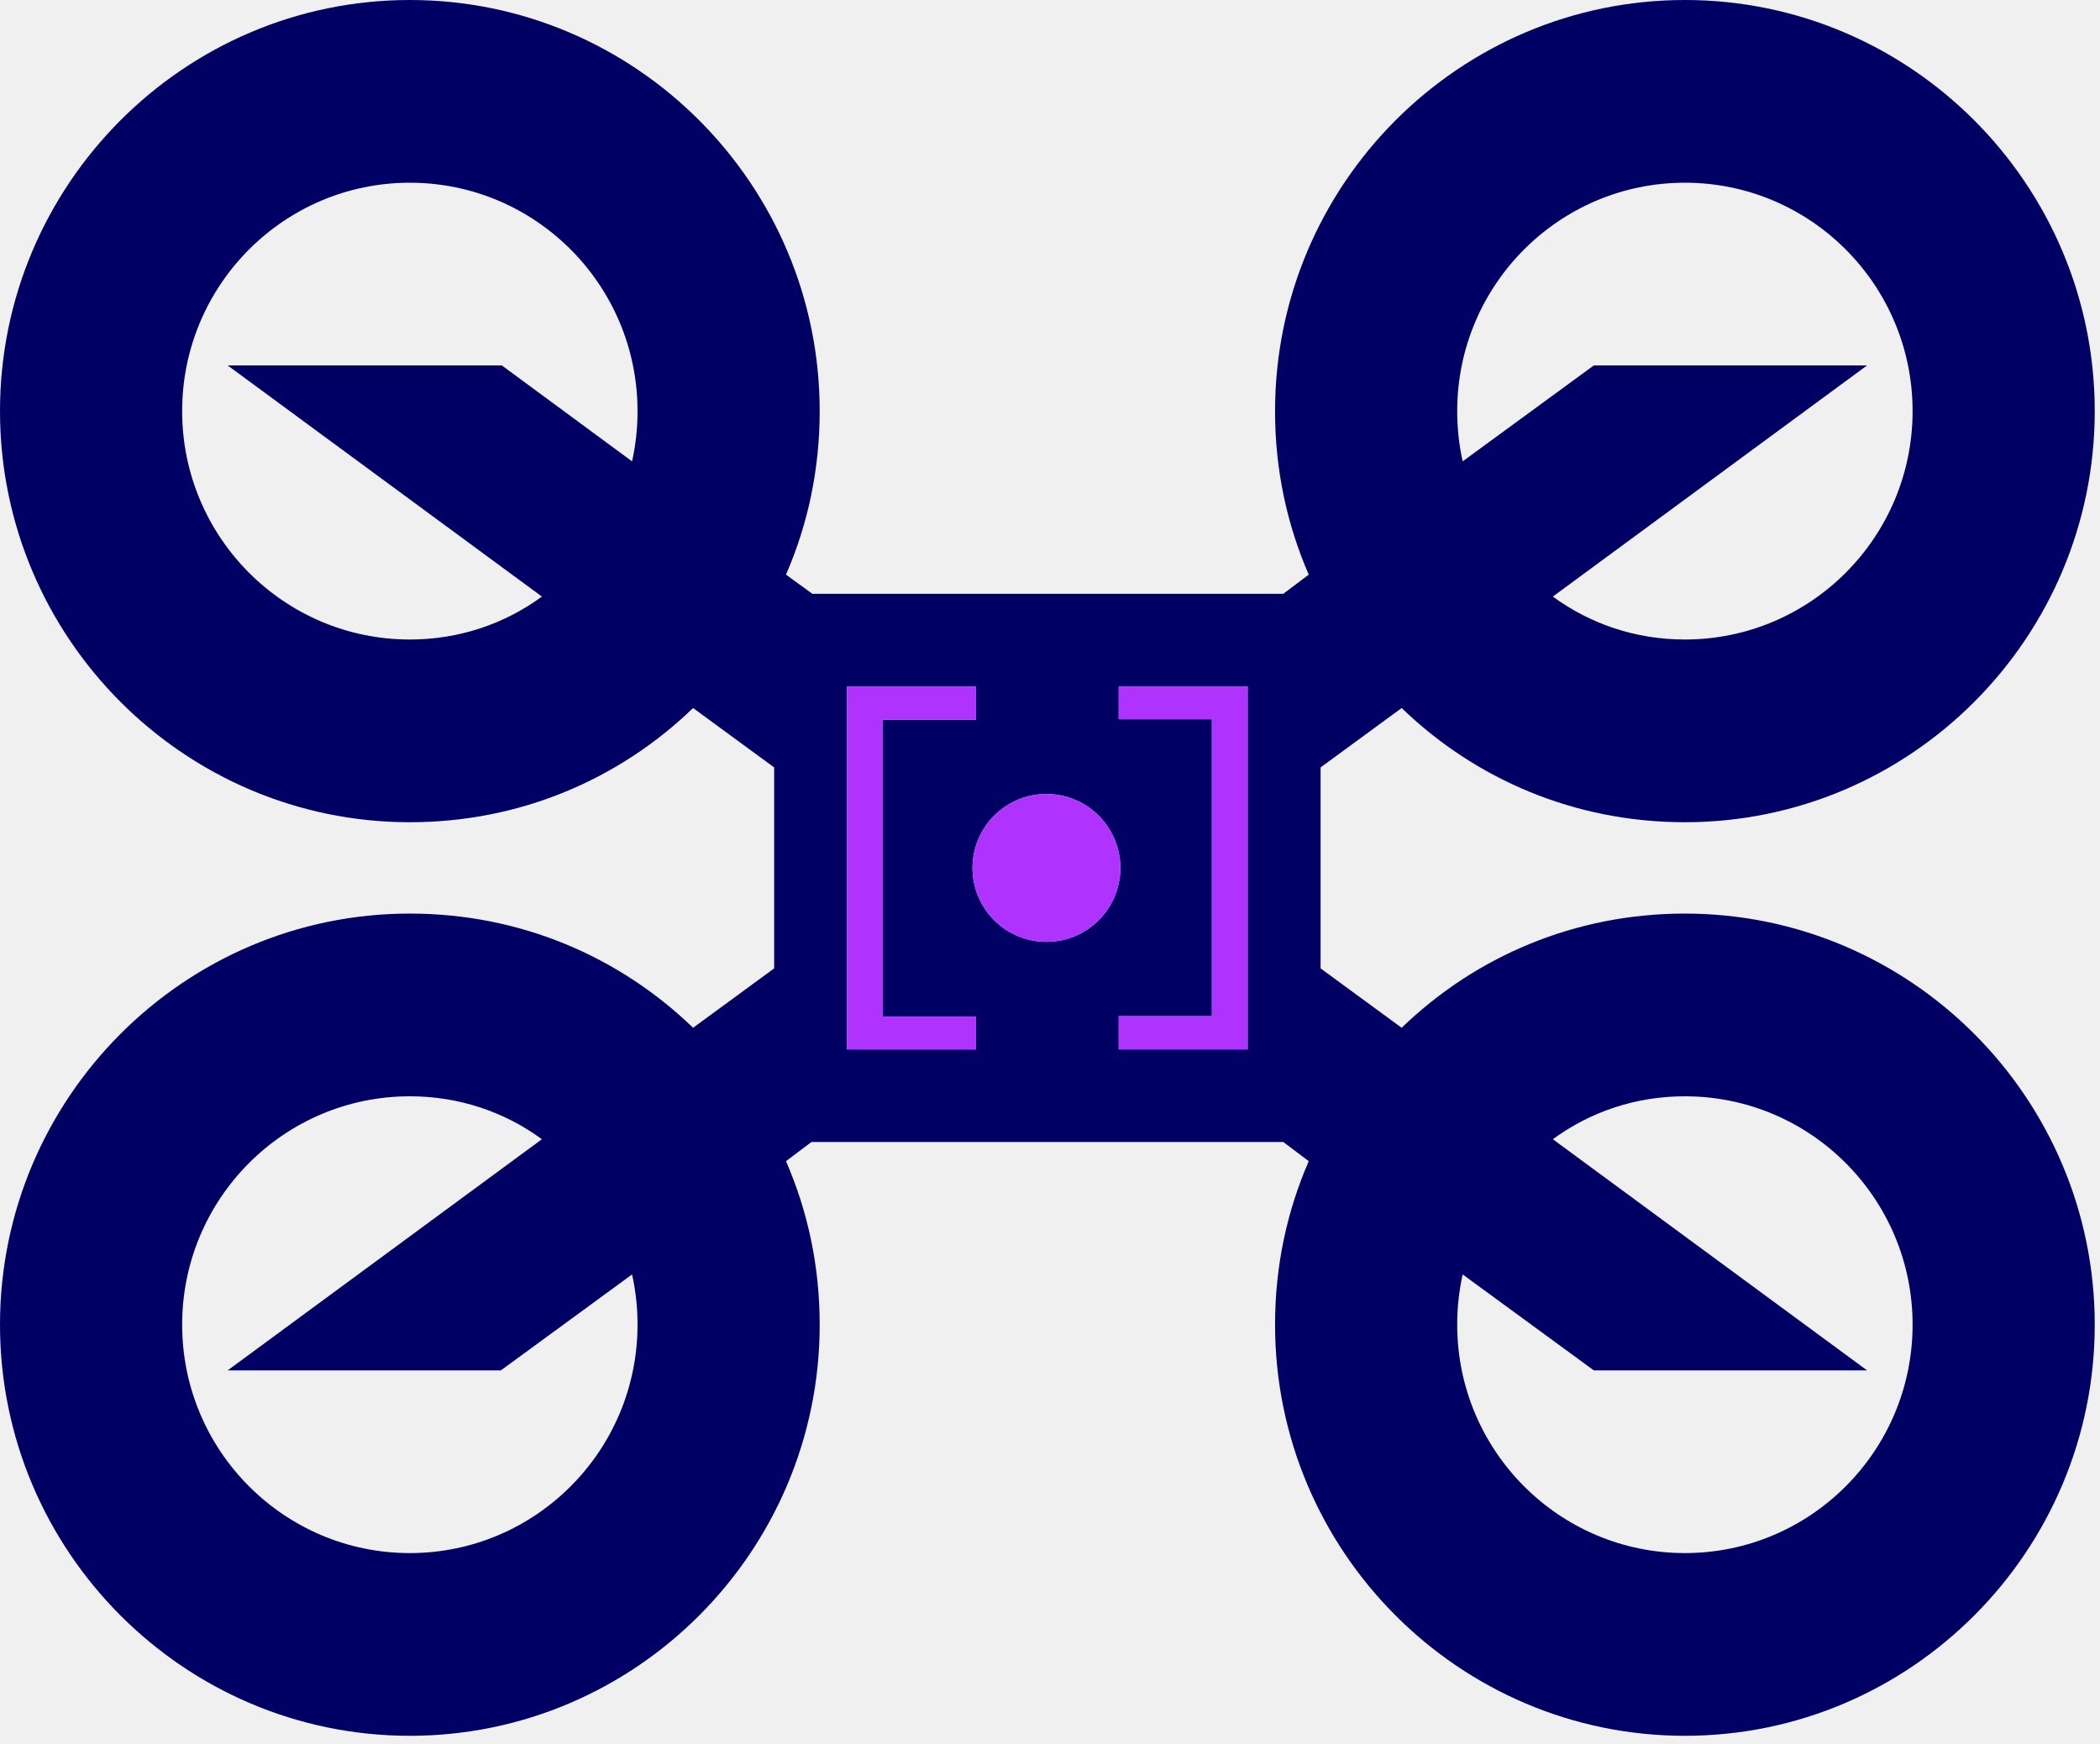
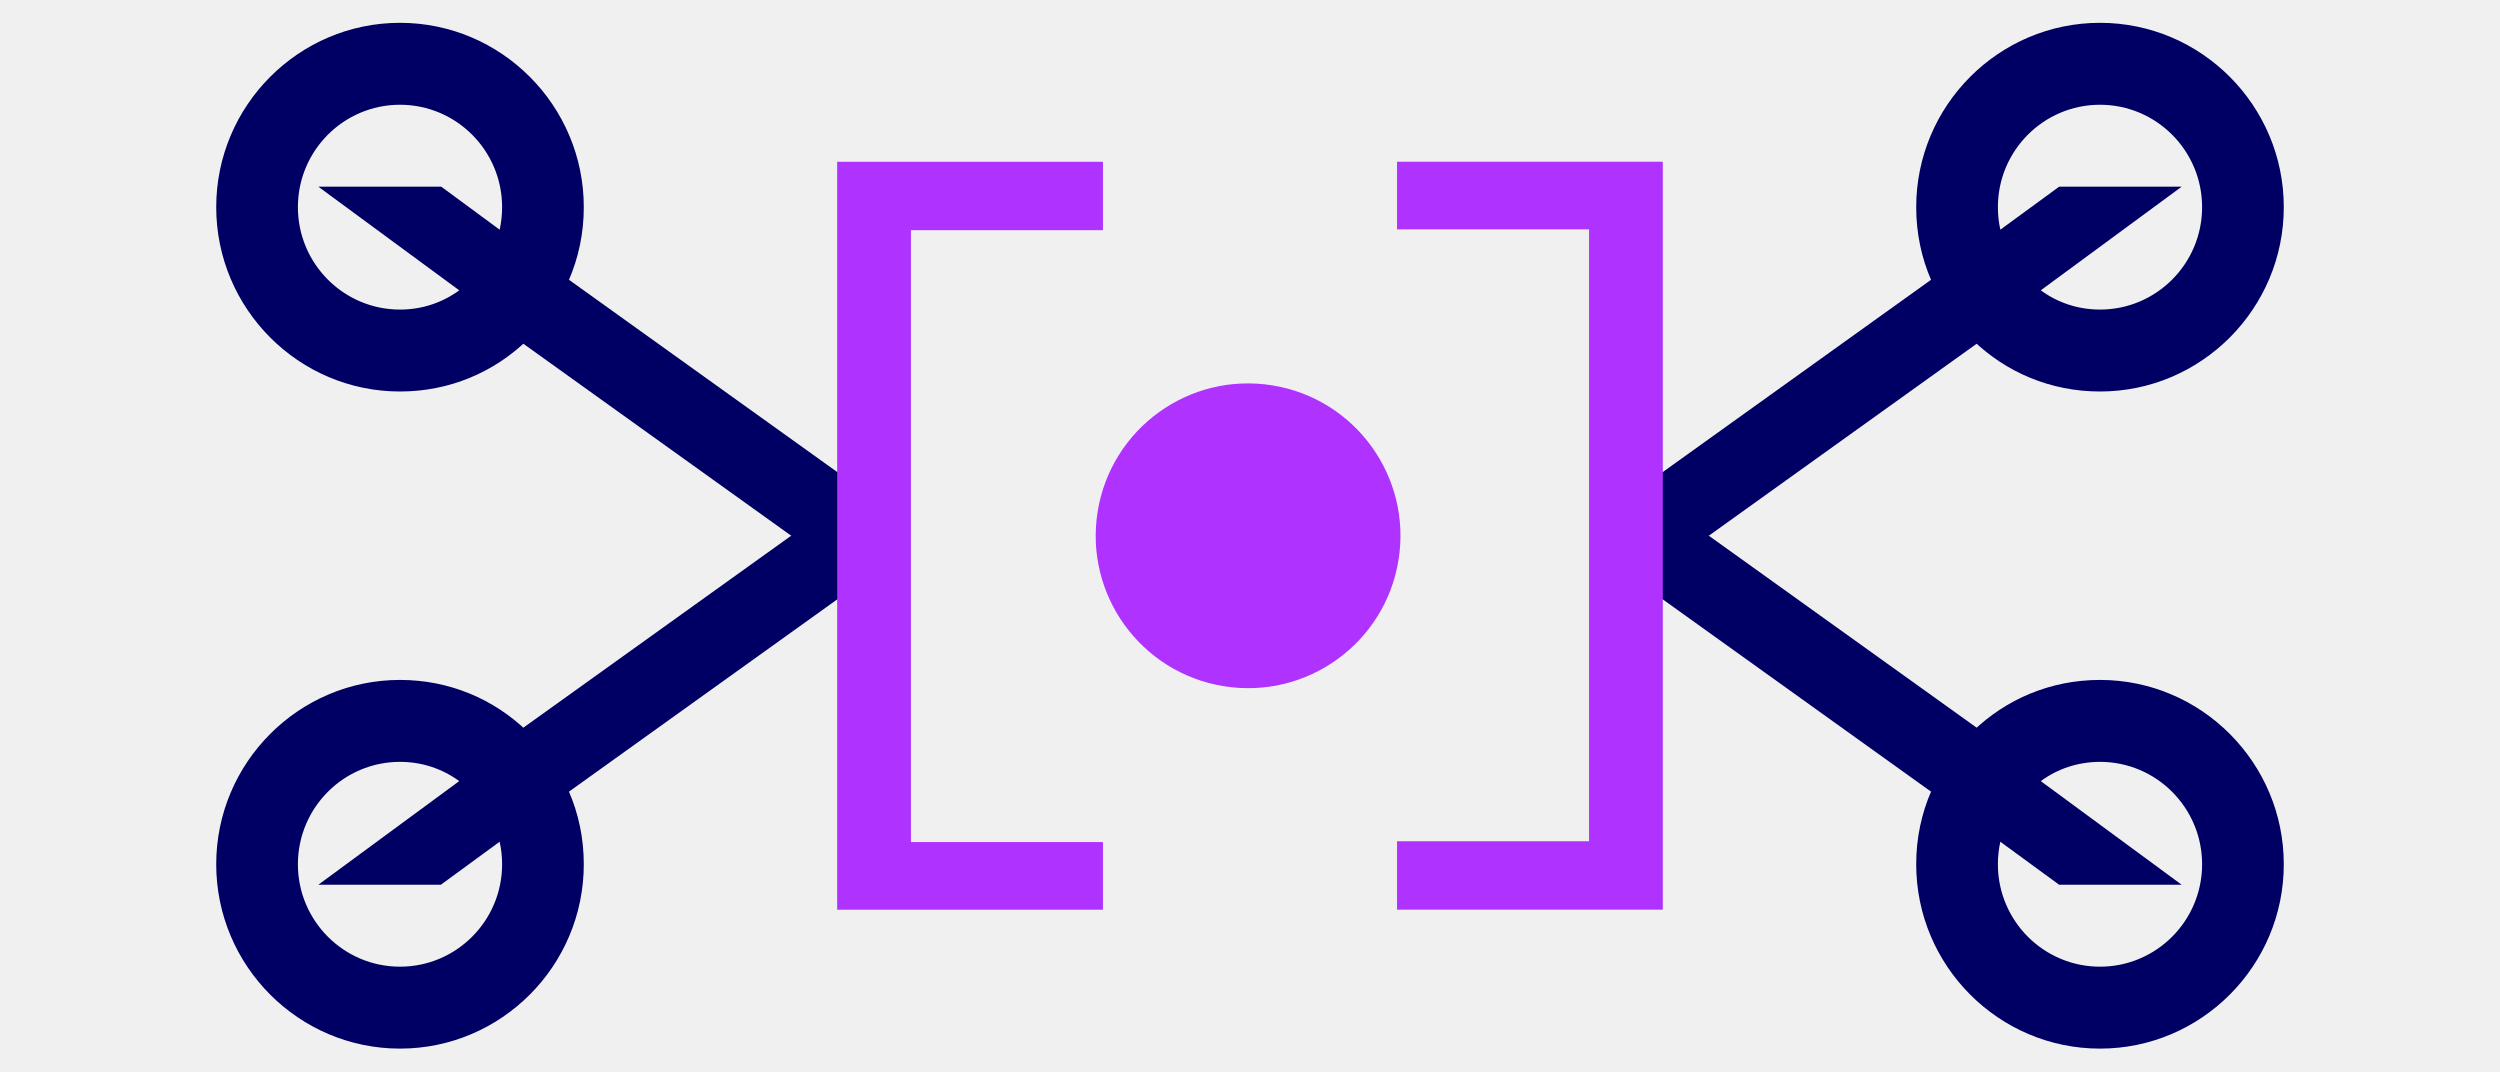
- <svg xmlns="http://www.w3.org/2000/svg" viewBox="0 0 206 171" width="206" height="171" fill="none">
+ <svg xmlns="http://www.w3.org/2000/svg" viewBox="0 0 700 300" width="700" height="300" fill="none">
  <defs>
-     <mask id="knockout-ckpd-logo-slozeny-navy-fialova">
-       <rect width="206" height="171" fill="white" />
-       <g transform="translate(83.092 67.327) scale(0.34)">
-         <path d="M115.586 0V104.713H78.38V95.135H105.263V9.47H78.38V0H115.586Z" fill="black" />
-         <path d="M0 104.72V0.007H37.206V9.585H10.323V95.25H37.206V104.72H0Z" fill="black" />
-         <path d="M78.582 55.786C80.469 44.158 72.572 33.202 60.943 31.314C49.315 29.427 38.358 37.324 36.471 48.953C34.584 60.581 42.481 71.538 54.11 73.425C65.738 75.312 76.695 67.415 78.582 55.786Z" fill="black" />
-       </g>
-     </mask>
+     <clipPath id="rot-ckpd-logo-slozeny-navy-fialova-TL">
+       <circle cx="40.203" cy="40.324" r="40.524" />
+     </clipPath>
+     <clipPath id="rot-ckpd-logo-slozeny-navy-fialova-TR">
+       <circle cx="165.281" cy="40.324" r="40.524" />
+     </clipPath>
+     <clipPath id="rot-ckpd-logo-slozeny-navy-fialova-BL">
+       <circle cx="40.203" cy="129.934" r="40.524" />
+     </clipPath>
+     <clipPath id="rot-ckpd-logo-slozeny-navy-fialova-BR">
+       <circle cx="165.281" cy="129.934" r="40.524" />
+     </clipPath>
  </defs>
-   <path d="M165.281 89.609C154.47 89.609 144.732 93.821 137.496 100.811L129.544 94.986V75.272L137.496 69.447C144.732 76.437 154.47 80.649 165.281 80.649C187.437 80.649 205.484 62.547 205.484 40.324C205.484 18.101 187.437 0 165.281 0C143.124 0 125.077 18.101 125.077 40.324C125.077 46.059 126.239 51.436 128.383 56.364L125.881 58.246H79.692L77.101 56.364C79.245 51.436 80.407 46.059 80.407 40.324C80.407 18.101 62.36 0 40.203 0C18.047 0 0 18.101 0 40.324C0 62.547 18.047 80.649 40.203 80.649C51.014 80.649 60.752 76.437 67.988 69.447L75.94 75.272V94.986L67.988 100.811C60.752 93.821 51.014 89.609 40.203 89.609C18.047 89.609 0 107.711 0 129.934C0 152.157 18.047 170.258 40.203 170.258C62.36 170.258 80.407 152.157 80.407 129.934C80.407 124.199 79.245 118.822 77.101 113.894L79.603 112.012H125.881L128.383 113.894C126.239 118.822 125.077 124.199 125.077 129.934C125.077 152.157 143.124 170.258 165.281 170.258C187.437 170.258 205.484 152.157 205.484 129.934C205.484 107.711 187.437 89.609 165.281 89.609ZM165.281 17.922C177.61 17.922 187.616 27.958 187.616 40.324C187.616 52.69 177.61 62.727 165.281 62.727C160.456 62.727 155.989 61.203 152.326 58.515L183.149 35.844H156.346L143.481 45.253C143.124 43.64 142.945 42.027 142.945 40.324C142.945 27.958 152.951 17.922 165.281 17.922ZM62.002 45.253L49.227 35.844H22.335L53.158 58.515C49.495 61.203 45.028 62.727 40.203 62.727C27.874 62.727 17.868 52.69 17.868 40.324C17.868 27.958 27.874 17.922 40.203 17.922C52.532 17.922 62.539 27.958 62.539 40.324C62.539 42.027 62.36 43.64 62.002 45.253ZM40.203 152.336C27.874 152.336 17.868 142.3 17.868 129.934C17.868 117.568 27.874 107.531 40.203 107.531C45.028 107.531 49.495 109.055 53.158 111.743L22.335 134.414H49.137L62.002 125.005C62.36 126.618 62.539 128.231 62.539 129.934C62.539 142.3 52.532 152.336 40.203 152.336ZM165.281 152.336C152.951 152.336 142.945 142.3 142.945 129.934C142.945 128.231 143.124 126.618 143.481 125.005L156.346 134.414H183.149L152.326 111.743C155.989 109.055 160.456 107.531 165.281 107.531C177.61 107.531 187.616 117.568 187.616 129.934C187.616 142.3 177.61 152.336 165.281 152.336Z" fill="#000064" mask="url(#knockout-ckpd-logo-slozeny-navy-fialova)" />
-   <g transform="translate(83.092 67.327) scale(0.34)">
+   <line x1="240.414" y1="150" x2="150.7" y2="85.7" stroke="#000064" stroke-width="22" />
+   <line x1="240.414" y1="150" x2="150.7" y2="214.3" stroke="#000064" stroke-width="22" />
+   <line x1="459.586" y1="150" x2="549.3" y2="85.7" stroke="#000064" stroke-width="22" />
+   <line x1="459.586" y1="150" x2="549.3" y2="214.3" stroke="#000064" stroke-width="22" />
+   <g transform="translate(60.54 6.39) scale(1.28)">
+     <path d="M165.281 89.609C154.47 89.609 144.732 93.821 137.496 100.811L129.544 94.986V75.272L137.496 69.447C144.732 76.437 154.47 80.649 165.281 80.649C187.437 80.649 205.484 62.547 205.484 40.324C205.484 18.101 187.437 0 165.281 0C143.124 0 125.077 18.101 125.077 40.324C125.077 46.059 126.239 51.436 128.383 56.364L125.881 58.246H79.692L77.101 56.364C79.245 51.436 80.407 46.059 80.407 40.324C80.407 18.101 62.36 0 40.203 0C18.047 0 0 18.101 0 40.324C0 62.547 18.047 80.649 40.203 80.649C51.014 80.649 60.752 76.437 67.988 69.447L75.94 75.272V94.986L67.988 100.811C60.752 93.821 51.014 89.609 40.203 89.609C18.047 89.609 0 107.711 0 129.934C0 152.157 18.047 170.258 40.203 170.258C62.36 170.258 80.407 152.157 80.407 129.934C80.407 124.199 79.245 118.822 77.101 113.894L79.603 112.012H125.881L128.383 113.894C126.239 118.822 125.077 124.199 125.077 129.934C125.077 152.157 143.124 170.258 165.281 170.258C187.437 170.258 205.484 152.157 205.484 129.934C205.484 107.711 187.437 89.609 165.281 89.609ZM165.281 17.922C177.61 17.922 187.616 27.958 187.616 40.324C187.616 52.69 177.61 62.727 165.281 62.727C160.456 62.727 155.989 61.203 152.326 58.515L183.149 35.844H156.346L143.481 45.253C143.124 43.64 142.945 42.027 142.945 40.324C142.945 27.958 152.951 17.922 165.281 17.922ZM62.002 45.253L49.227 35.844H22.335L53.158 58.515C49.495 61.203 45.028 62.727 40.203 62.727C27.874 62.727 17.868 52.69 17.868 40.324C17.868 27.958 27.874 17.922 40.203 17.922C52.532 17.922 62.539 27.958 62.539 40.324C62.539 42.027 62.36 43.64 62.002 45.253ZM40.203 152.336C27.874 152.336 17.868 142.3 17.868 129.934C17.868 117.568 27.874 107.531 40.203 107.531C45.028 107.531 49.495 109.055 53.158 111.743L22.335 134.414H49.137L62.002 125.005C62.36 126.618 62.539 128.231 62.539 129.934C62.539 142.3 52.532 152.336 40.203 152.336ZM111.676 94.09H93.808V76.168H111.676V94.09ZM165.281 152.336C152.951 152.336 142.945 142.3 142.945 129.934C142.945 128.231 143.124 126.618 143.481 125.005L156.346 134.414H183.149L152.326 111.743C155.989 109.055 160.456 107.531 165.281 107.531C177.61 107.531 187.616 117.568 187.616 129.934C187.616 142.3 177.61 152.336 165.281 152.336Z" fill="#000064" clip-path="url(#rot-ckpd-logo-slozeny-navy-fialova-TL)" />
+   </g>
+   <g transform="translate(376.44 6.39) scale(1.28)">
+     <path d="M165.281 89.609C154.47 89.609 144.732 93.821 137.496 100.811L129.544 94.986V75.272L137.496 69.447C144.732 76.437 154.47 80.649 165.281 80.649C187.437 80.649 205.484 62.547 205.484 40.324C205.484 18.101 187.437 0 165.281 0C143.124 0 125.077 18.101 125.077 40.324C125.077 46.059 126.239 51.436 128.383 56.364L125.881 58.246H79.692L77.101 56.364C79.245 51.436 80.407 46.059 80.407 40.324C80.407 18.101 62.36 0 40.203 0C18.047 0 0 18.101 0 40.324C0 62.547 18.047 80.649 40.203 80.649C51.014 80.649 60.752 76.437 67.988 69.447L75.94 75.272V94.986L67.988 100.811C60.752 93.821 51.014 89.609 40.203 89.609C18.047 89.609 0 107.711 0 129.934C0 152.157 18.047 170.258 40.203 170.258C62.36 170.258 80.407 152.157 80.407 129.934C80.407 124.199 79.245 118.822 77.101 113.894L79.603 112.012H125.881L128.383 113.894C126.239 118.822 125.077 124.199 125.077 129.934C125.077 152.157 143.124 170.258 165.281 170.258C187.437 170.258 205.484 152.157 205.484 129.934C205.484 107.711 187.437 89.609 165.281 89.609ZM165.281 17.922C177.61 17.922 187.616 27.958 187.616 40.324C187.616 52.69 177.61 62.727 165.281 62.727C160.456 62.727 155.989 61.203 152.326 58.515L183.149 35.844H156.346L143.481 45.253C143.124 43.64 142.945 42.027 142.945 40.324C142.945 27.958 152.951 17.922 165.281 17.922ZM62.002 45.253L49.227 35.844H22.335L53.158 58.515C49.495 61.203 45.028 62.727 40.203 62.727C27.874 62.727 17.868 52.69 17.868 40.324C17.868 27.958 27.874 17.922 40.203 17.922C52.532 17.922 62.539 27.958 62.539 40.324C62.539 42.027 62.36 43.64 62.002 45.253ZM40.203 152.336C27.874 152.336 17.868 142.3 17.868 129.934C17.868 117.568 27.874 107.531 40.203 107.531C45.028 107.531 49.495 109.055 53.158 111.743L22.335 134.414H49.137L62.002 125.005C62.36 126.618 62.539 128.231 62.539 129.934C62.539 142.3 52.532 152.336 40.203 152.336ZM111.676 94.09H93.808V76.168H111.676V94.09ZM165.281 152.336C152.951 152.336 142.945 142.3 142.945 129.934C142.945 128.231 143.124 126.618 143.481 125.005L156.346 134.414H183.149L152.326 111.743C155.989 109.055 160.456 107.531 165.281 107.531C177.61 107.531 187.616 117.568 187.616 129.934C187.616 142.3 177.61 152.336 165.281 152.336Z" fill="#000064" clip-path="url(#rot-ckpd-logo-slozeny-navy-fialova-TR)" />
+   </g>
+   <g transform="translate(60.54 75.68) scale(1.28)">
+     <path d="M165.281 89.609C154.47 89.609 144.732 93.821 137.496 100.811L129.544 94.986V75.272L137.496 69.447C144.732 76.437 154.47 80.649 165.281 80.649C187.437 80.649 205.484 62.547 205.484 40.324C205.484 18.101 187.437 0 165.281 0C143.124 0 125.077 18.101 125.077 40.324C125.077 46.059 126.239 51.436 128.383 56.364L125.881 58.246H79.692L77.101 56.364C79.245 51.436 80.407 46.059 80.407 40.324C80.407 18.101 62.36 0 40.203 0C18.047 0 0 18.101 0 40.324C0 62.547 18.047 80.649 40.203 80.649C51.014 80.649 60.752 76.437 67.988 69.447L75.94 75.272V94.986L67.988 100.811C60.752 93.821 51.014 89.609 40.203 89.609C18.047 89.609 0 107.711 0 129.934C0 152.157 18.047 170.258 40.203 170.258C62.36 170.258 80.407 152.157 80.407 129.934C80.407 124.199 79.245 118.822 77.101 113.894L79.603 112.012H125.881L128.383 113.894C126.239 118.822 125.077 124.199 125.077 129.934C125.077 152.157 143.124 170.258 165.281 170.258C187.437 170.258 205.484 152.157 205.484 129.934C205.484 107.711 187.437 89.609 165.281 89.609ZM165.281 17.922C177.61 17.922 187.616 27.958 187.616 40.324C187.616 52.69 177.61 62.727 165.281 62.727C160.456 62.727 155.989 61.203 152.326 58.515L183.149 35.844H156.346L143.481 45.253C143.124 43.64 142.945 42.027 142.945 40.324C142.945 27.958 152.951 17.922 165.281 17.922ZM62.002 45.253L49.227 35.844H22.335L53.158 58.515C49.495 61.203 45.028 62.727 40.203 62.727C27.874 62.727 17.868 52.69 17.868 40.324C17.868 27.958 27.874 17.922 40.203 17.922C52.532 17.922 62.539 27.958 62.539 40.324C62.539 42.027 62.36 43.64 62.002 45.253ZM40.203 152.336C27.874 152.336 17.868 142.3 17.868 129.934C17.868 117.568 27.874 107.531 40.203 107.531C45.028 107.531 49.495 109.055 53.158 111.743L22.335 134.414H49.137L62.002 125.005C62.36 126.618 62.539 128.231 62.539 129.934C62.539 142.3 52.532 152.336 40.203 152.336ZM111.676 94.09H93.808V76.168H111.676V94.09ZM165.281 152.336C152.951 152.336 142.945 142.3 142.945 129.934C142.945 128.231 143.124 126.618 143.481 125.005L156.346 134.414H183.149L152.326 111.743C155.989 109.055 160.456 107.531 165.281 107.531C177.61 107.531 187.616 117.568 187.616 129.934C187.616 142.3 177.61 152.336 165.281 152.336Z" fill="#000064" clip-path="url(#rot-ckpd-logo-slozeny-navy-fialova-BL)" />
+   </g>
+   <g transform="translate(376.44 75.68) scale(1.28)">
+     <path d="M165.281 89.609C154.47 89.609 144.732 93.821 137.496 100.811L129.544 94.986V75.272L137.496 69.447C144.732 76.437 154.47 80.649 165.281 80.649C187.437 80.649 205.484 62.547 205.484 40.324C205.484 18.101 187.437 0 165.281 0C143.124 0 125.077 18.101 125.077 40.324C125.077 46.059 126.239 51.436 128.383 56.364L125.881 58.246H79.692L77.101 56.364C79.245 51.436 80.407 46.059 80.407 40.324C80.407 18.101 62.36 0 40.203 0C18.047 0 0 18.101 0 40.324C0 62.547 18.047 80.649 40.203 80.649C51.014 80.649 60.752 76.437 67.988 69.447L75.94 75.272V94.986L67.988 100.811C60.752 93.821 51.014 89.609 40.203 89.609C18.047 89.609 0 107.711 0 129.934C0 152.157 18.047 170.258 40.203 170.258C62.36 170.258 80.407 152.157 80.407 129.934C80.407 124.199 79.245 118.822 77.101 113.894L79.603 112.012H125.881L128.383 113.894C126.239 118.822 125.077 124.199 125.077 129.934C125.077 152.157 143.124 170.258 165.281 170.258C187.437 170.258 205.484 152.157 205.484 129.934C205.484 107.711 187.437 89.609 165.281 89.609ZM165.281 17.922C177.61 17.922 187.616 27.958 187.616 40.324C187.616 52.69 177.61 62.727 165.281 62.727C160.456 62.727 155.989 61.203 152.326 58.515L183.149 35.844H156.346L143.481 45.253C143.124 43.64 142.945 42.027 142.945 40.324C142.945 27.958 152.951 17.922 165.281 17.922ZM62.002 45.253L49.227 35.844H22.335L53.158 58.515C49.495 61.203 45.028 62.727 40.203 62.727C27.874 62.727 17.868 52.69 17.868 40.324C17.868 27.958 27.874 17.922 40.203 17.922C52.532 17.922 62.539 27.958 62.539 40.324C62.539 42.027 62.36 43.64 62.002 45.253ZM40.203 152.336C27.874 152.336 17.868 142.3 17.868 129.934C17.868 117.568 27.874 107.531 40.203 107.531C45.028 107.531 49.495 109.055 53.158 111.743L22.335 134.414H49.137L62.002 125.005C62.36 126.618 62.539 128.231 62.539 129.934C62.539 142.3 52.532 152.336 40.203 152.336ZM111.676 94.09H93.808V76.168H111.676V94.09ZM165.281 152.336C152.951 152.336 142.945 142.3 142.945 129.934C142.945 128.231 143.124 126.618 143.481 125.005L156.346 134.414H183.149L152.326 111.743C155.989 109.055 160.456 107.531 165.281 107.531C177.61 107.531 187.616 117.568 187.616 129.934C187.616 142.3 177.61 152.336 165.281 152.336Z" fill="#000064" clip-path="url(#rot-ckpd-logo-slozeny-navy-fialova-BR)" />
+   </g>
+   <g transform="translate(234.41 45.28) scale(2)">
    <path d="M115.586 0V104.713H78.38V95.135H105.263V9.47H78.38V0H115.586Z" fill="#AF32FF" />
    <path d="M0 104.72V0.007H37.206V9.585H10.323V95.25H37.206V104.72H0Z" fill="#AF32FF" />
    <path d="M78.582 55.786C80.469 44.158 72.572 33.202 60.943 31.314C49.315 29.427 38.358 37.324 36.471 48.953C34.584 60.581 42.481 71.538 54.11 73.425C65.738 75.312 76.695 67.415 78.582 55.786Z" fill="#AF32FF" />
  </g>
</svg>
